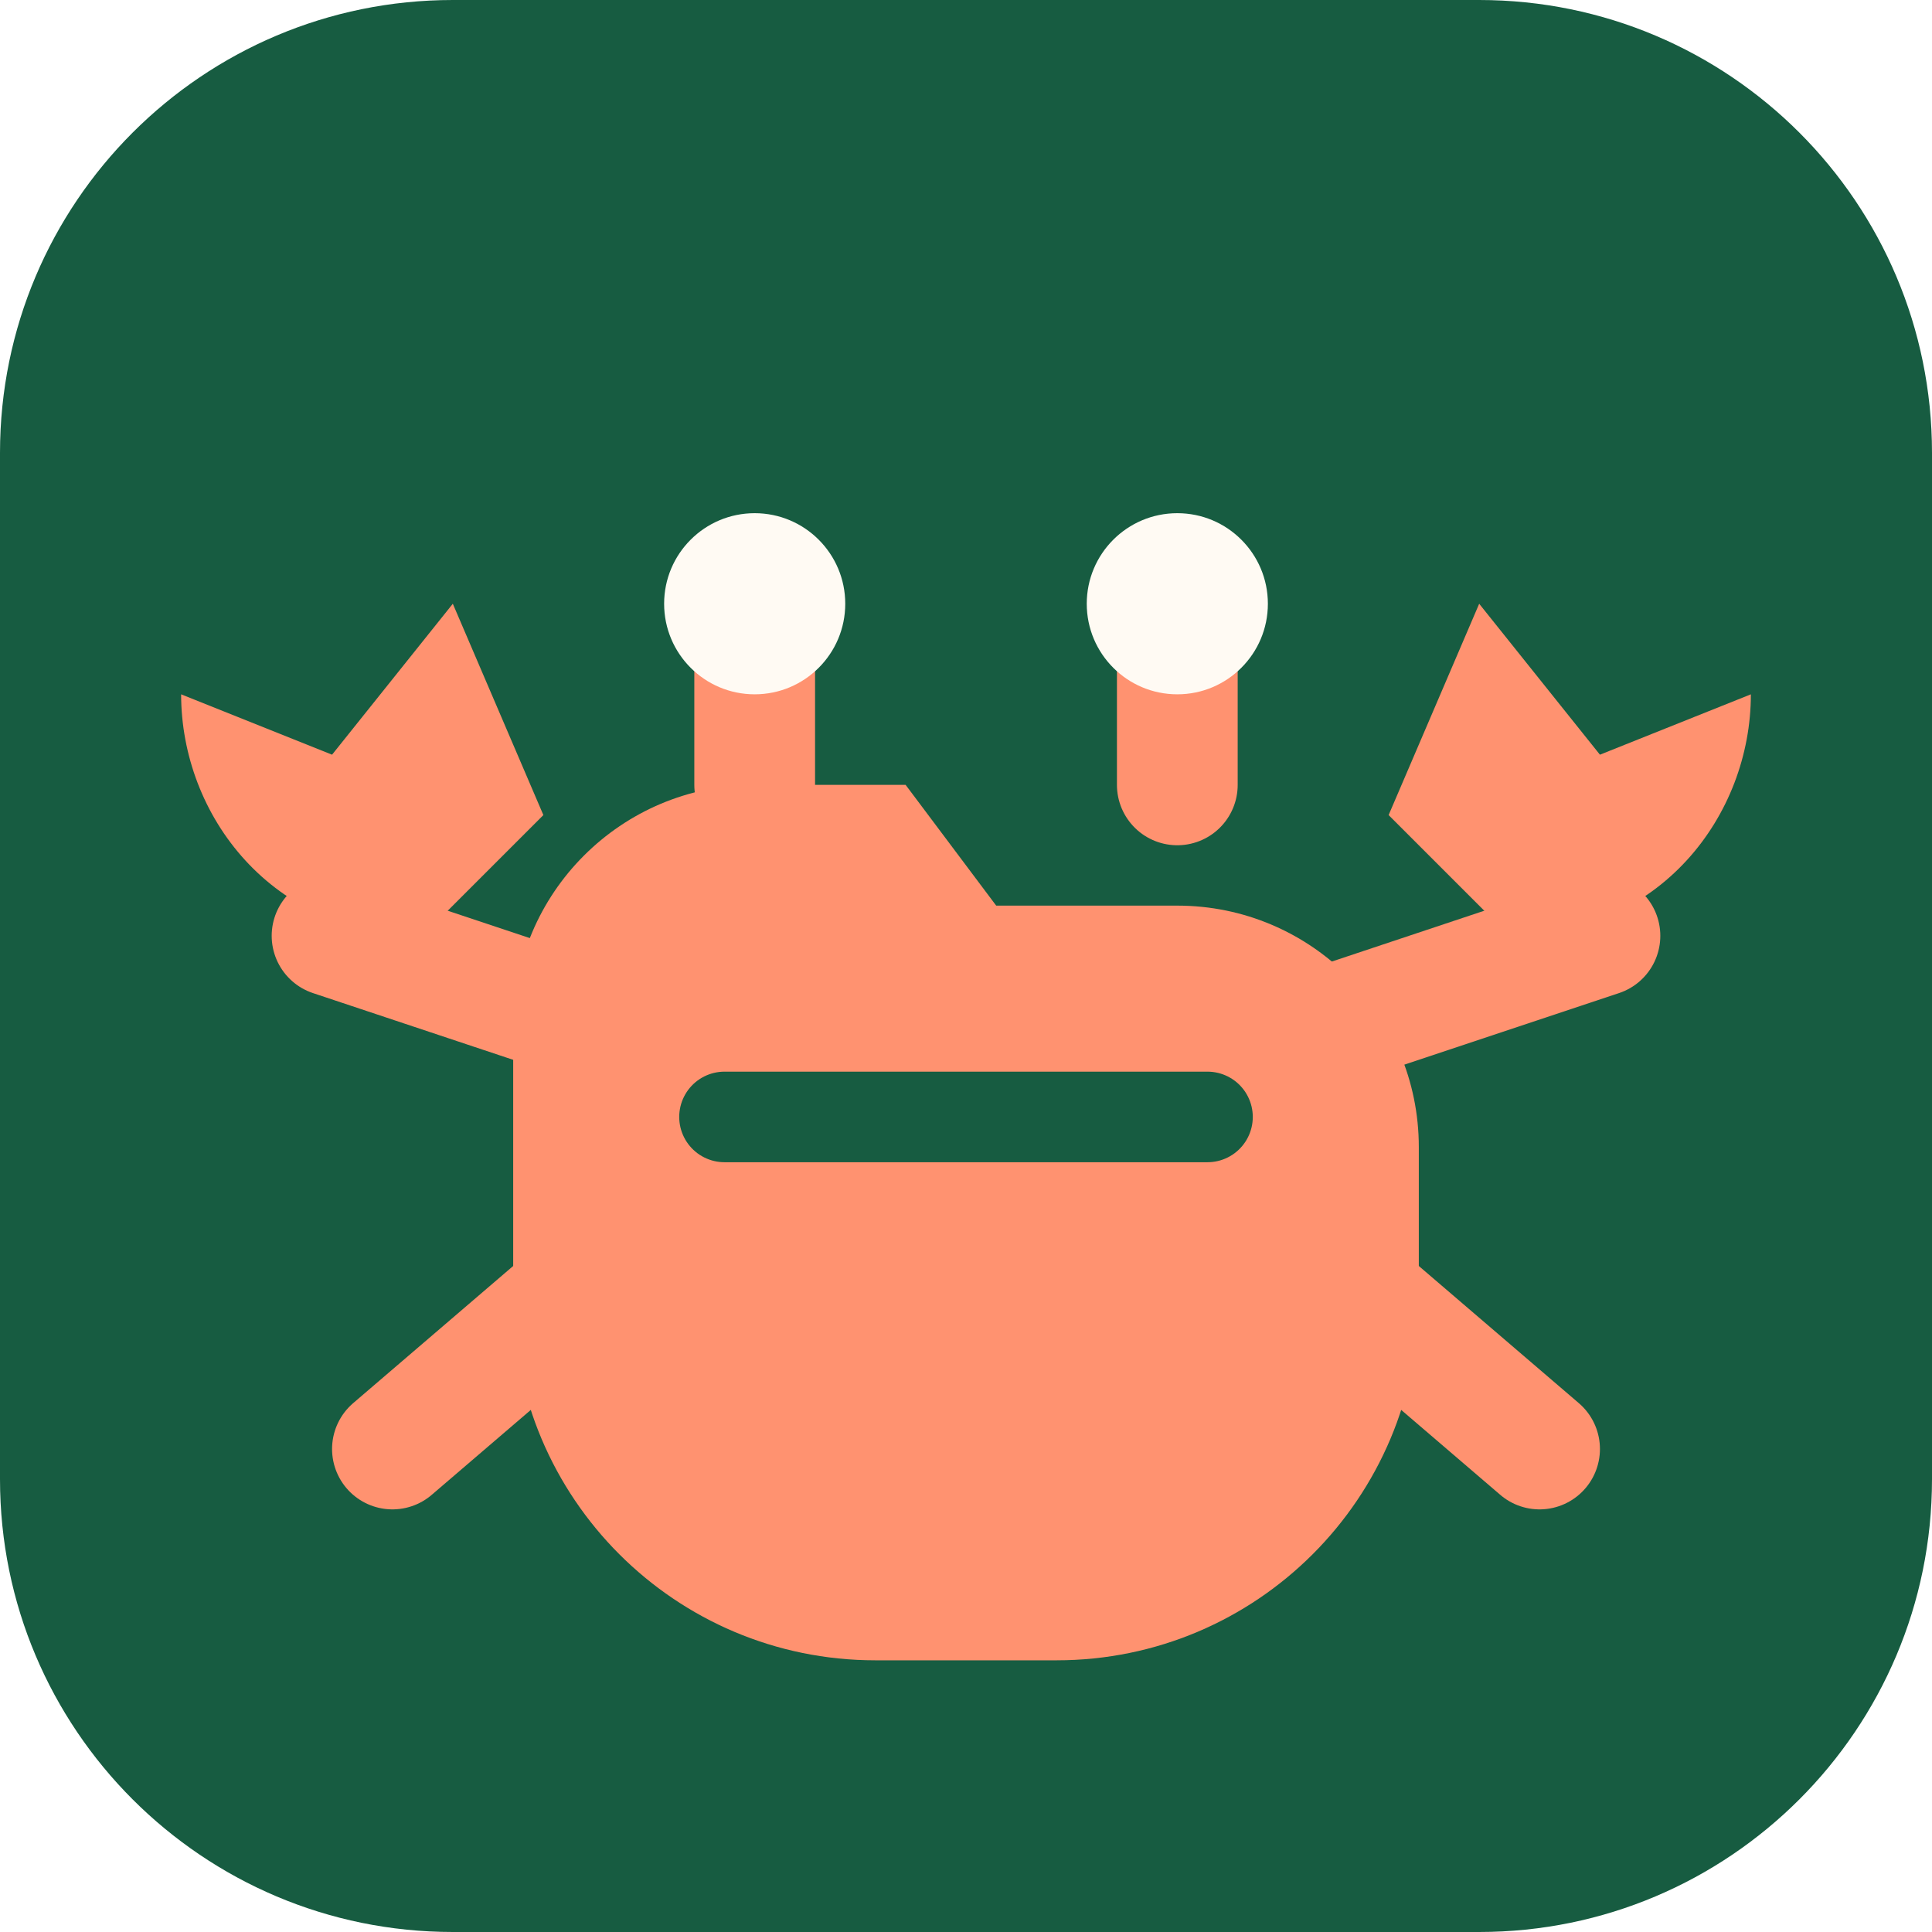
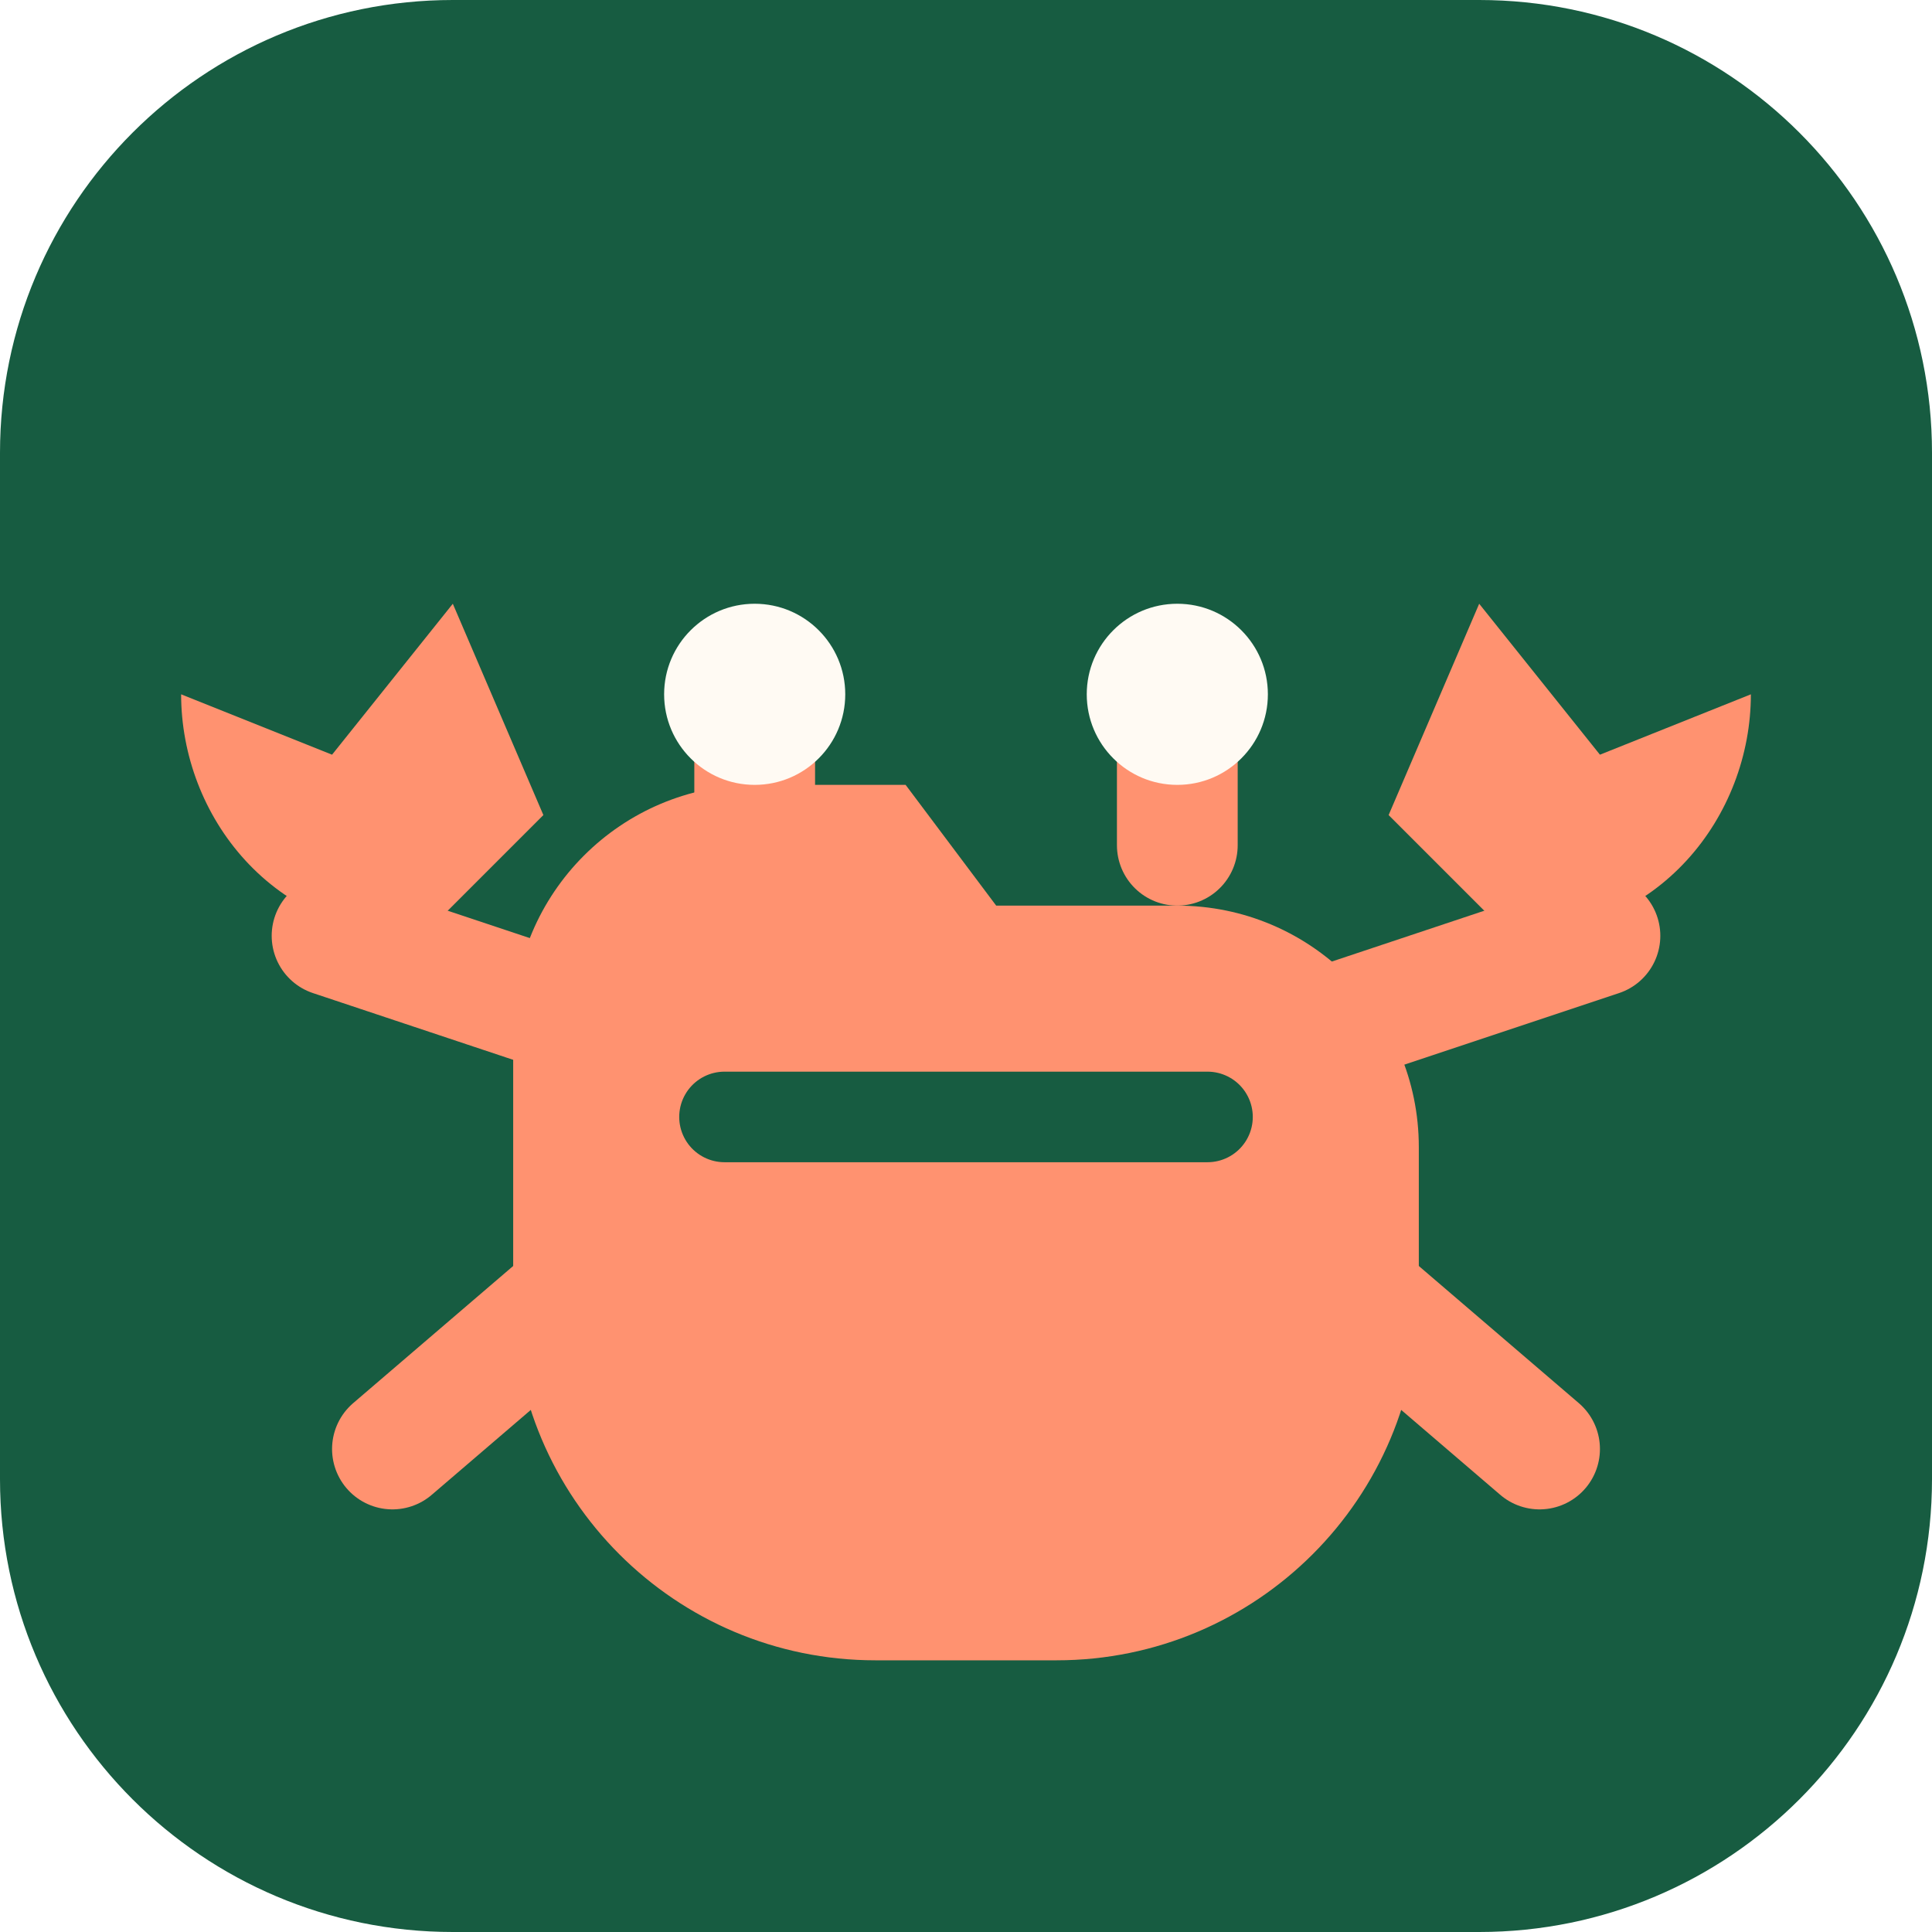
<svg xmlns="http://www.w3.org/2000/svg" viewBox="0 0 64 64" role="img" aria-labelledby="title">
  <rect width="64" height="64" rx="15" fill="#175c41" />
  <g fill="none" stroke="#ff9270" stroke-linecap="round" stroke-linejoin="round" stroke-width="4">
    <path d="M20 42 13 48m7-14-9-3m33 11 7 6m-7-14 9-3" />
-     <path d="M25 26v-6m14 6v-6" />
+     <path d="M25 28v-5m14 5v-5" />
  </g>
  <g fill="#ff9270">
    <path d="M14 31c-5 0-8-4-8-8l5 2 4-5 3 7-4 4Zm36 0c5 0 8-4 8-8l-5 2-4-5-3 7 4 4Z" />
    <path d="M17 34a8 8 0 0 1 8-8h5l3 4h6a8 8 0 0 1 8 8v5a12 12 0 0 1-12 12h-6a12 12 0 0 1-12-12v-9Z" />
  </g>
  <g fill="#fffaf3">
-     <circle cx="25" cy="20" r="3" />
-     <circle cx="39" cy="20" r="3" />
+     <circle cx="25" cy="23" r="3" />
+     <circle cx="39" cy="23" r="3" />
  </g>
  <path d="M24 37h16" stroke="#175c41" stroke-linecap="round" stroke-width="3" />
</svg>
